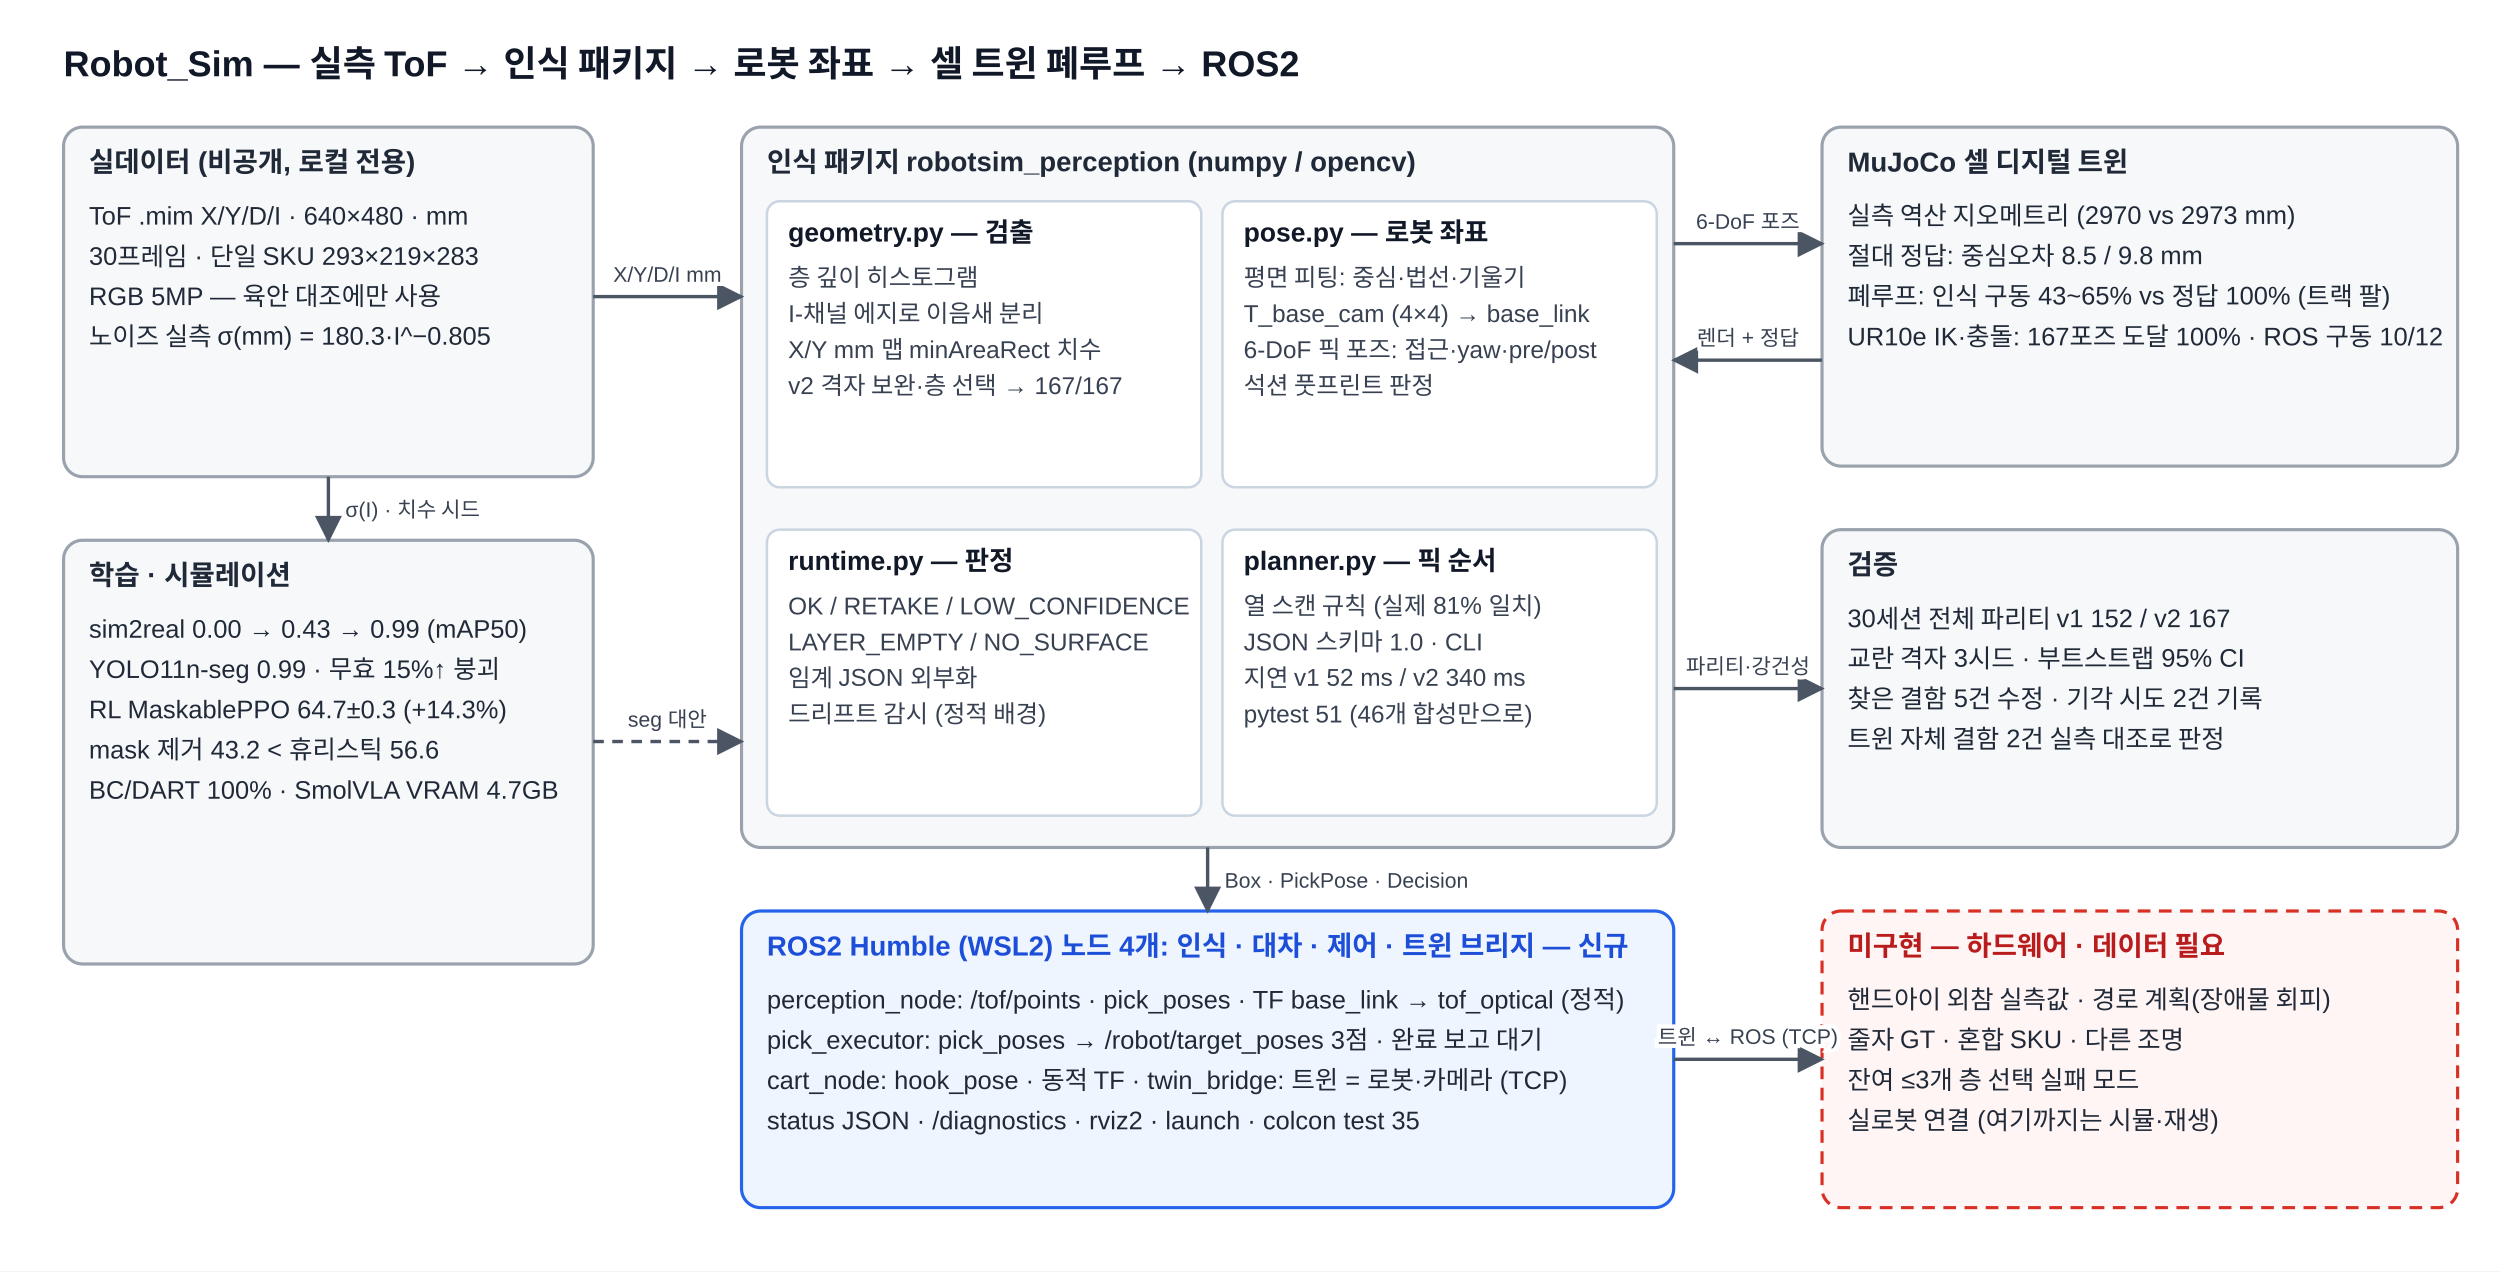
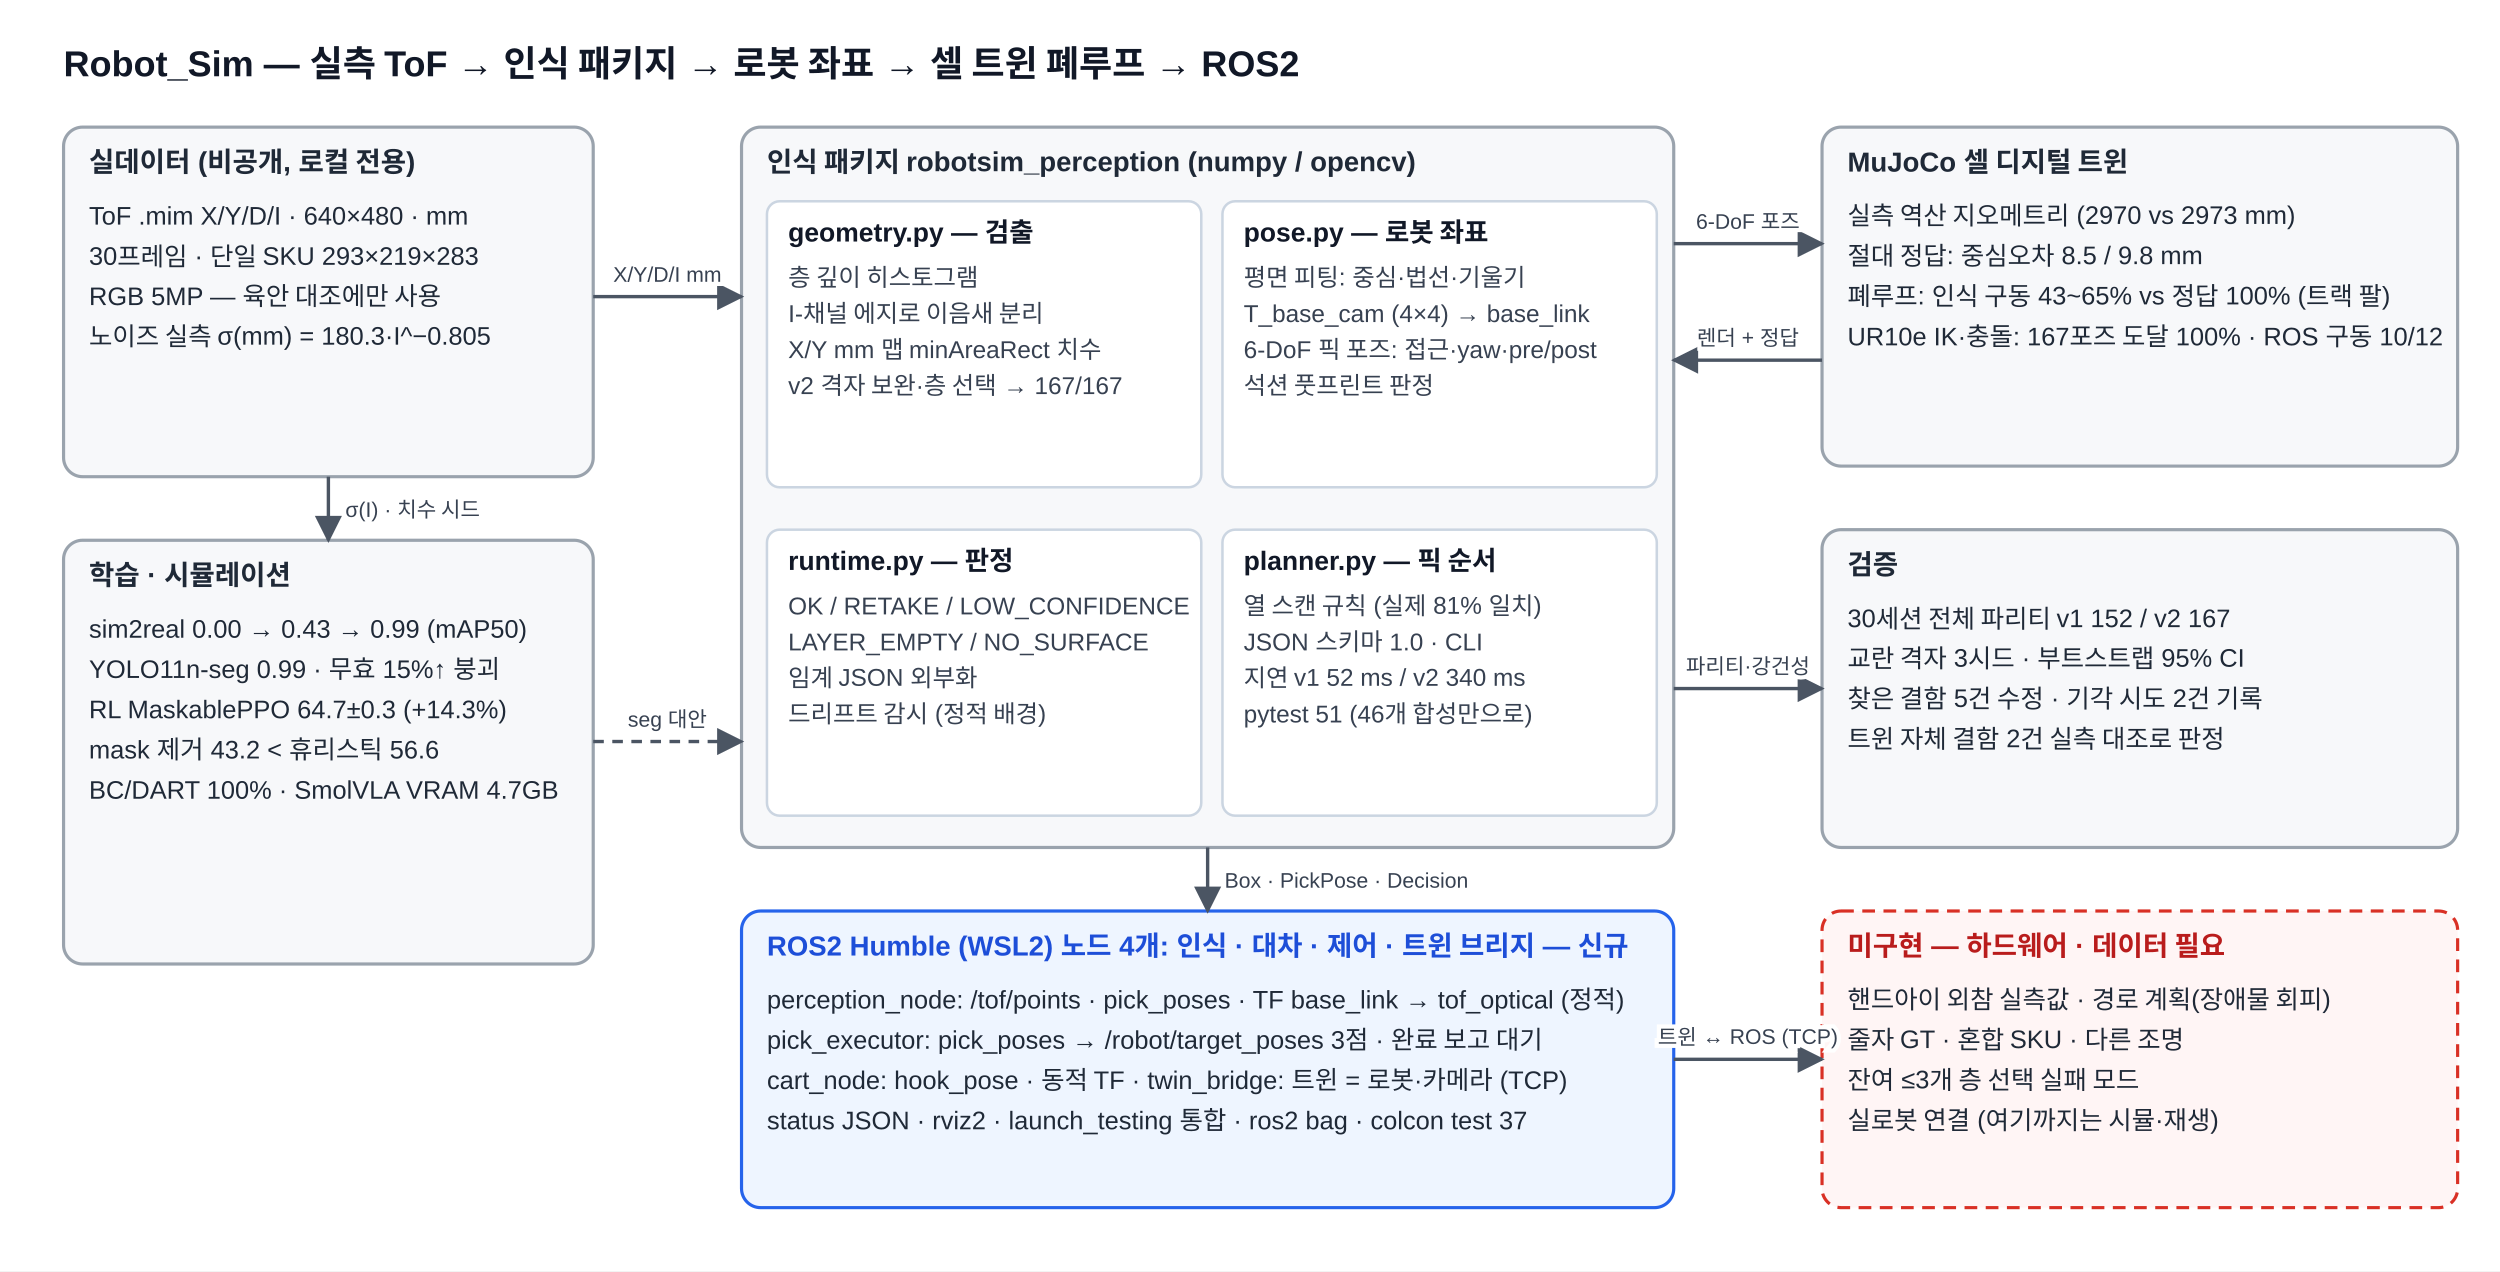
<svg xmlns="http://www.w3.org/2000/svg" width="1180" height="600" viewBox="0 0 1180 600" font-family="&quot;Segoe UI&quot;, &quot;Malgun Gothic&quot;, &quot;Apple SD Gothic Neo&quot;, &quot;Noto Sans KR&quot;, Arial, sans-serif">
  <defs>
    <marker id="ah" viewBox="0 0 10 10" refX="9" refY="5" markerWidth="8" markerHeight="8" orient="auto">
      <path d="M0,0 L10,5 L0,10 z" fill="#4b5563" />
    </marker>
  </defs>
  <rect width="1180" height="600" fill="#ffffff" />
  <text x="30" y="36" font-size="17" font-weight="700" fill="#111827">Robot_Sim — 실측 ToF → 인식 패키지 → 로봇 좌표 → 셀 트윈 폐루프 → ROS2</text>
  <rect x="30" y="60" width="250" height="165" rx="9" fill="#f7f8fa" stroke="#9aa3ad" stroke-width="1.5" />
  <text x="42" y="81" font-size="13" font-weight="700" fill="#1f2937">실데이터 (비공개, 로컬 전용)</text>
  <text x="42" y="106" font-size="12" fill="#1f2937">ToF .mim  X/Y/D/I · 640×480 · mm</text>
  <text x="42" y="125" font-size="12" fill="#1f2937">30프레임 · 단일 SKU 293×219×283</text>
  <text x="42" y="144" font-size="12" fill="#1f2937">RGB 5MP — 육안 대조에만 사용</text>
  <text x="42" y="163" font-size="12" fill="#1f2937">노이즈 실측 σ(mm) = 180.3·I^−0.805</text>
  <rect x="30" y="255" width="250" height="200" rx="9" fill="#f7f8fa" stroke="#9aa3ad" stroke-width="1.5" />
  <text x="42" y="276" font-size="13" font-weight="700" fill="#1f2937">학습 · 시뮬레이션</text>
  <text x="42" y="301" font-size="12" fill="#1f2937">sim2real  0.00 → 0.43 → 0.99 (mAP50)</text>
  <text x="42" y="320" font-size="12" fill="#1f2937">YOLO11n-seg 0.99 · 무효 15%↑ 붕괴</text>
  <text x="42" y="339" font-size="12" fill="#1f2937">RL MaskablePPO 64.7±0.3 (+14.3%)</text>
  <text x="42" y="358" font-size="12" fill="#1f2937">   mask 제거 43.2 &lt; 휴리스틱 56.6</text>
  <text x="42" y="377" font-size="12" fill="#1f2937">BC/DART 100% · SmolVLA VRAM 4.7GB</text>
  <rect x="350" y="60" width="440" height="340" rx="9" fill="#f7f8fa" stroke="#9aa3ad" stroke-width="1.5" />
  <text x="362" y="81" font-size="13" font-weight="700" fill="#1f2937">인식 패키지  robotsim_perception  (numpy / opencv)</text>
  <rect x="362" y="95" width="205" height="135" rx="6" fill="#ffffff" stroke="#cbd5e1" stroke-width="1.2" />
  <text x="372" y="114" font-size="12.5" font-weight="700" fill="#111827">geometry.py — 검출</text>
  <text x="372" y="135" font-size="11.5" fill="#374151">층 깊이 히스토그램</text>
  <text x="372" y="152" font-size="11.5" fill="#374151">I-채널 에지로 이음새 분리</text>
  <text x="372" y="169" font-size="11.5" fill="#374151">X/Y mm 맵 minAreaRect 치수</text>
  <text x="372" y="186" font-size="11.5" fill="#374151">v2 격자 보완·층 선택 → 167/167</text>
  <rect x="577" y="95" width="205" height="135" rx="6" fill="#ffffff" stroke="#cbd5e1" stroke-width="1.2" />
  <text x="587" y="114" font-size="12.5" font-weight="700" fill="#111827">pose.py — 로봇 좌표</text>
  <text x="587" y="135" font-size="11.5" fill="#374151">평면 피팅: 중심·법선·기울기</text>
  <text x="587" y="152" font-size="11.5" fill="#374151">T_base_cam (4×4) → base_link</text>
  <text x="587" y="169" font-size="11.5" fill="#374151">6-DoF 픽 포즈: 접근·yaw·pre/post</text>
  <text x="587" y="186" font-size="11.5" fill="#374151">석션 풋프린트 판정</text>
  <rect x="362" y="250" width="205" height="135" rx="6" fill="#ffffff" stroke="#cbd5e1" stroke-width="1.2" />
  <text x="372" y="269" font-size="12.5" font-weight="700" fill="#111827">runtime.py — 판정</text>
  <text x="372" y="290" font-size="11.5" fill="#374151">OK / RETAKE / LOW_CONFIDENCE</text>
  <text x="372" y="307" font-size="11.5" fill="#374151">LAYER_EMPTY / NO_SURFACE</text>
  <text x="372" y="324" font-size="11.5" fill="#374151">임계 JSON 외부화</text>
  <text x="372" y="341" font-size="11.5" fill="#374151">드리프트 감시 (정적 배경)</text>
  <rect x="577" y="250" width="205" height="135" rx="6" fill="#ffffff" stroke="#cbd5e1" stroke-width="1.2" />
  <text x="587" y="269" font-size="12.5" font-weight="700" fill="#111827">planner.py — 픽 순서</text>
  <text x="587" y="290" font-size="11.5" fill="#374151">열 스캔 규칙 (실제 81% 일치)</text>
  <text x="587" y="307" font-size="11.5" fill="#374151">JSON 스키마 1.0 · CLI</text>
  <text x="587" y="324" font-size="11.5" fill="#374151">지연 v1 52 ms / v2 340 ms</text>
  <text x="587" y="341" font-size="11.5" fill="#374151">pytest 51 (46개 합성만으로)</text>
  <rect x="350" y="430" width="440" height="140" rx="9" fill="#eef5ff" stroke="#2563eb" stroke-width="1.5" />
  <text x="362" y="451" font-size="13" font-weight="700" fill="#1d4ed8">ROS2 Humble (WSL2)  노드 4개: 인식 · 대차 · 제어 · 트윈 브리지 — 신규</text>
  <text x="362" y="476" font-size="12" fill="#1f2937">perception_node: /tof/points · pick_poses · TF base_link → tof_optical (정적)</text>
  <text x="362" y="495" font-size="12" fill="#1f2937">pick_executor: pick_poses → /robot/target_poses 3점 · 완료 보고 대기</text>
  <text x="362" y="514" font-size="12" fill="#1f2937">cart_node: hook_pose · 동적 TF  ·  twin_bridge: 트윈 = 로봇·카메라 (TCP)</text>
-   <text x="362" y="533" font-size="12" fill="#1f2937">status JSON · /diagnostics · rviz2 · launch · colcon test 35</text>
+   <text x="362" y="533" font-size="12" fill="#1f2937">status JSON · rviz2 · launch_testing 통합 · ros2 bag · colcon test 37</text>
  <rect x="860" y="60" width="300" height="160" rx="9" fill="#f7f8fa" stroke="#9aa3ad" stroke-width="1.5" />
  <text x="872" y="81" font-size="13" font-weight="700" fill="#1f2937">MuJoCo 셀 디지털 트윈</text>
  <text x="872" y="106" font-size="12" fill="#1f2937">실측 역산 지오메트리 (2970 vs 2973 mm)</text>
  <text x="872" y="125" font-size="12" fill="#1f2937">절대 정답: 중심오차 8.5 / 9.8 mm</text>
  <text x="872" y="144" font-size="12" fill="#1f2937">폐루프: 인식 구동 43~65% vs 정답 100% (트랙 팔)</text>
  <text x="872" y="163" font-size="12" fill="#1f2937">UR10e IK·충돌: 167포즈 도달 100% · ROS 구동 10/12</text>
  <rect x="860" y="250" width="300" height="150" rx="9" fill="#f7f8fa" stroke="#9aa3ad" stroke-width="1.5" />
  <text x="872" y="271" font-size="13" font-weight="700" fill="#1f2937">검증</text>
  <text x="872" y="296" font-size="12" fill="#1f2937">30세션 전체 파리티  v1 152 / v2 167</text>
  <text x="872" y="315" font-size="12" fill="#1f2937">교란 격자 3시드 · 부트스트랩 95% CI</text>
  <text x="872" y="334" font-size="12" fill="#1f2937">찾은 결함 5건 수정 · 기각 시도 2건 기록</text>
  <text x="872" y="353" font-size="12" fill="#1f2937">트윈 자체 결함 2건 실측 대조로 판정</text>
  <rect x="860" y="430" width="300" height="140" rx="9" fill="#fff5f5" stroke="#d93025" stroke-width="1.5" stroke-dasharray="6,4" />
  <text x="872" y="451" font-size="13" font-weight="700" fill="#b91c1c">미구현 — 하드웨어 · 데이터 필요</text>
  <text x="872" y="476" font-size="12" fill="#1f2937">핸드아이 외참 실측값 · 경로 계획(장애물 회피)</text>
  <text x="872" y="495" font-size="12" fill="#1f2937">줄자 GT · 혼합 SKU · 다른 조명</text>
  <text x="872" y="514" font-size="12" fill="#1f2937">잔여 ≤3개 층 선택 실패 모드</text>
  <text x="872" y="533" font-size="12" fill="#1f2937">실로봇 연결 (여기까지는 시뮬·재생)</text>
  <line x1="280" y1="140" x2="350" y2="140" stroke="#4b5563" stroke-width="1.6" marker-end="url(#ah)" />
  <text x="315.0" y="133.0" font-size="10" fill="#374151" text-anchor="middle" paint-order="stroke" stroke="#ffffff" stroke-width="4">X/Y/D/I mm</text>
  <line x1="155" y1="225" x2="155" y2="255" stroke="#4b5563" stroke-width="1.6" marker-end="url(#ah)" />
  <text x="163.0" y="244.0" font-size="10" fill="#374151" text-anchor="start" paint-order="stroke" stroke="#ffffff" stroke-width="4">σ(I) · 치수 시드</text>
  <line x1="790" y1="115" x2="860" y2="115" stroke="#4b5563" stroke-width="1.6" marker-end="url(#ah)" />
  <text x="825.0" y="108.0" font-size="10" fill="#374151" text-anchor="middle" paint-order="stroke" stroke="#ffffff" stroke-width="4">6-DoF 포즈</text>
  <line x1="860" y1="170" x2="790" y2="170" stroke="#4b5563" stroke-width="1.6" marker-end="url(#ah)" />
  <text x="825.0" y="163.0" font-size="10" fill="#374151" text-anchor="middle" paint-order="stroke" stroke="#ffffff" stroke-width="4">렌더 + 정답</text>
  <line x1="790" y1="325" x2="860" y2="325" stroke="#4b5563" stroke-width="1.6" marker-end="url(#ah)" />
  <text x="825.0" y="318.0" font-size="10" fill="#374151" text-anchor="middle" paint-order="stroke" stroke="#ffffff" stroke-width="4">파리티·강건성</text>
  <line x1="570" y1="400" x2="570" y2="430" stroke="#4b5563" stroke-width="1.6" marker-end="url(#ah)" />
  <text x="578.0" y="419.0" font-size="10" fill="#374151" text-anchor="start" paint-order="stroke" stroke="#ffffff" stroke-width="4">Box · PickPose · Decision</text>
  <line x1="280" y1="350" x2="350" y2="350" stroke="#4b5563" stroke-width="1.6" stroke-dasharray="5,4" marker-end="url(#ah)" />
  <text x="315.0" y="343.0" font-size="10" fill="#374151" text-anchor="middle" paint-order="stroke" stroke="#ffffff" stroke-width="4">seg 대안</text>
  <line x1="790" y1="500" x2="860" y2="500" stroke="#4b5563" stroke-width="1.6" marker-end="url(#ah)" />
  <text x="825.0" y="493.0" font-size="10" fill="#374151" text-anchor="middle" paint-order="stroke" stroke="#ffffff" stroke-width="4">트윈 ↔ ROS (TCP)</text>
</svg>
